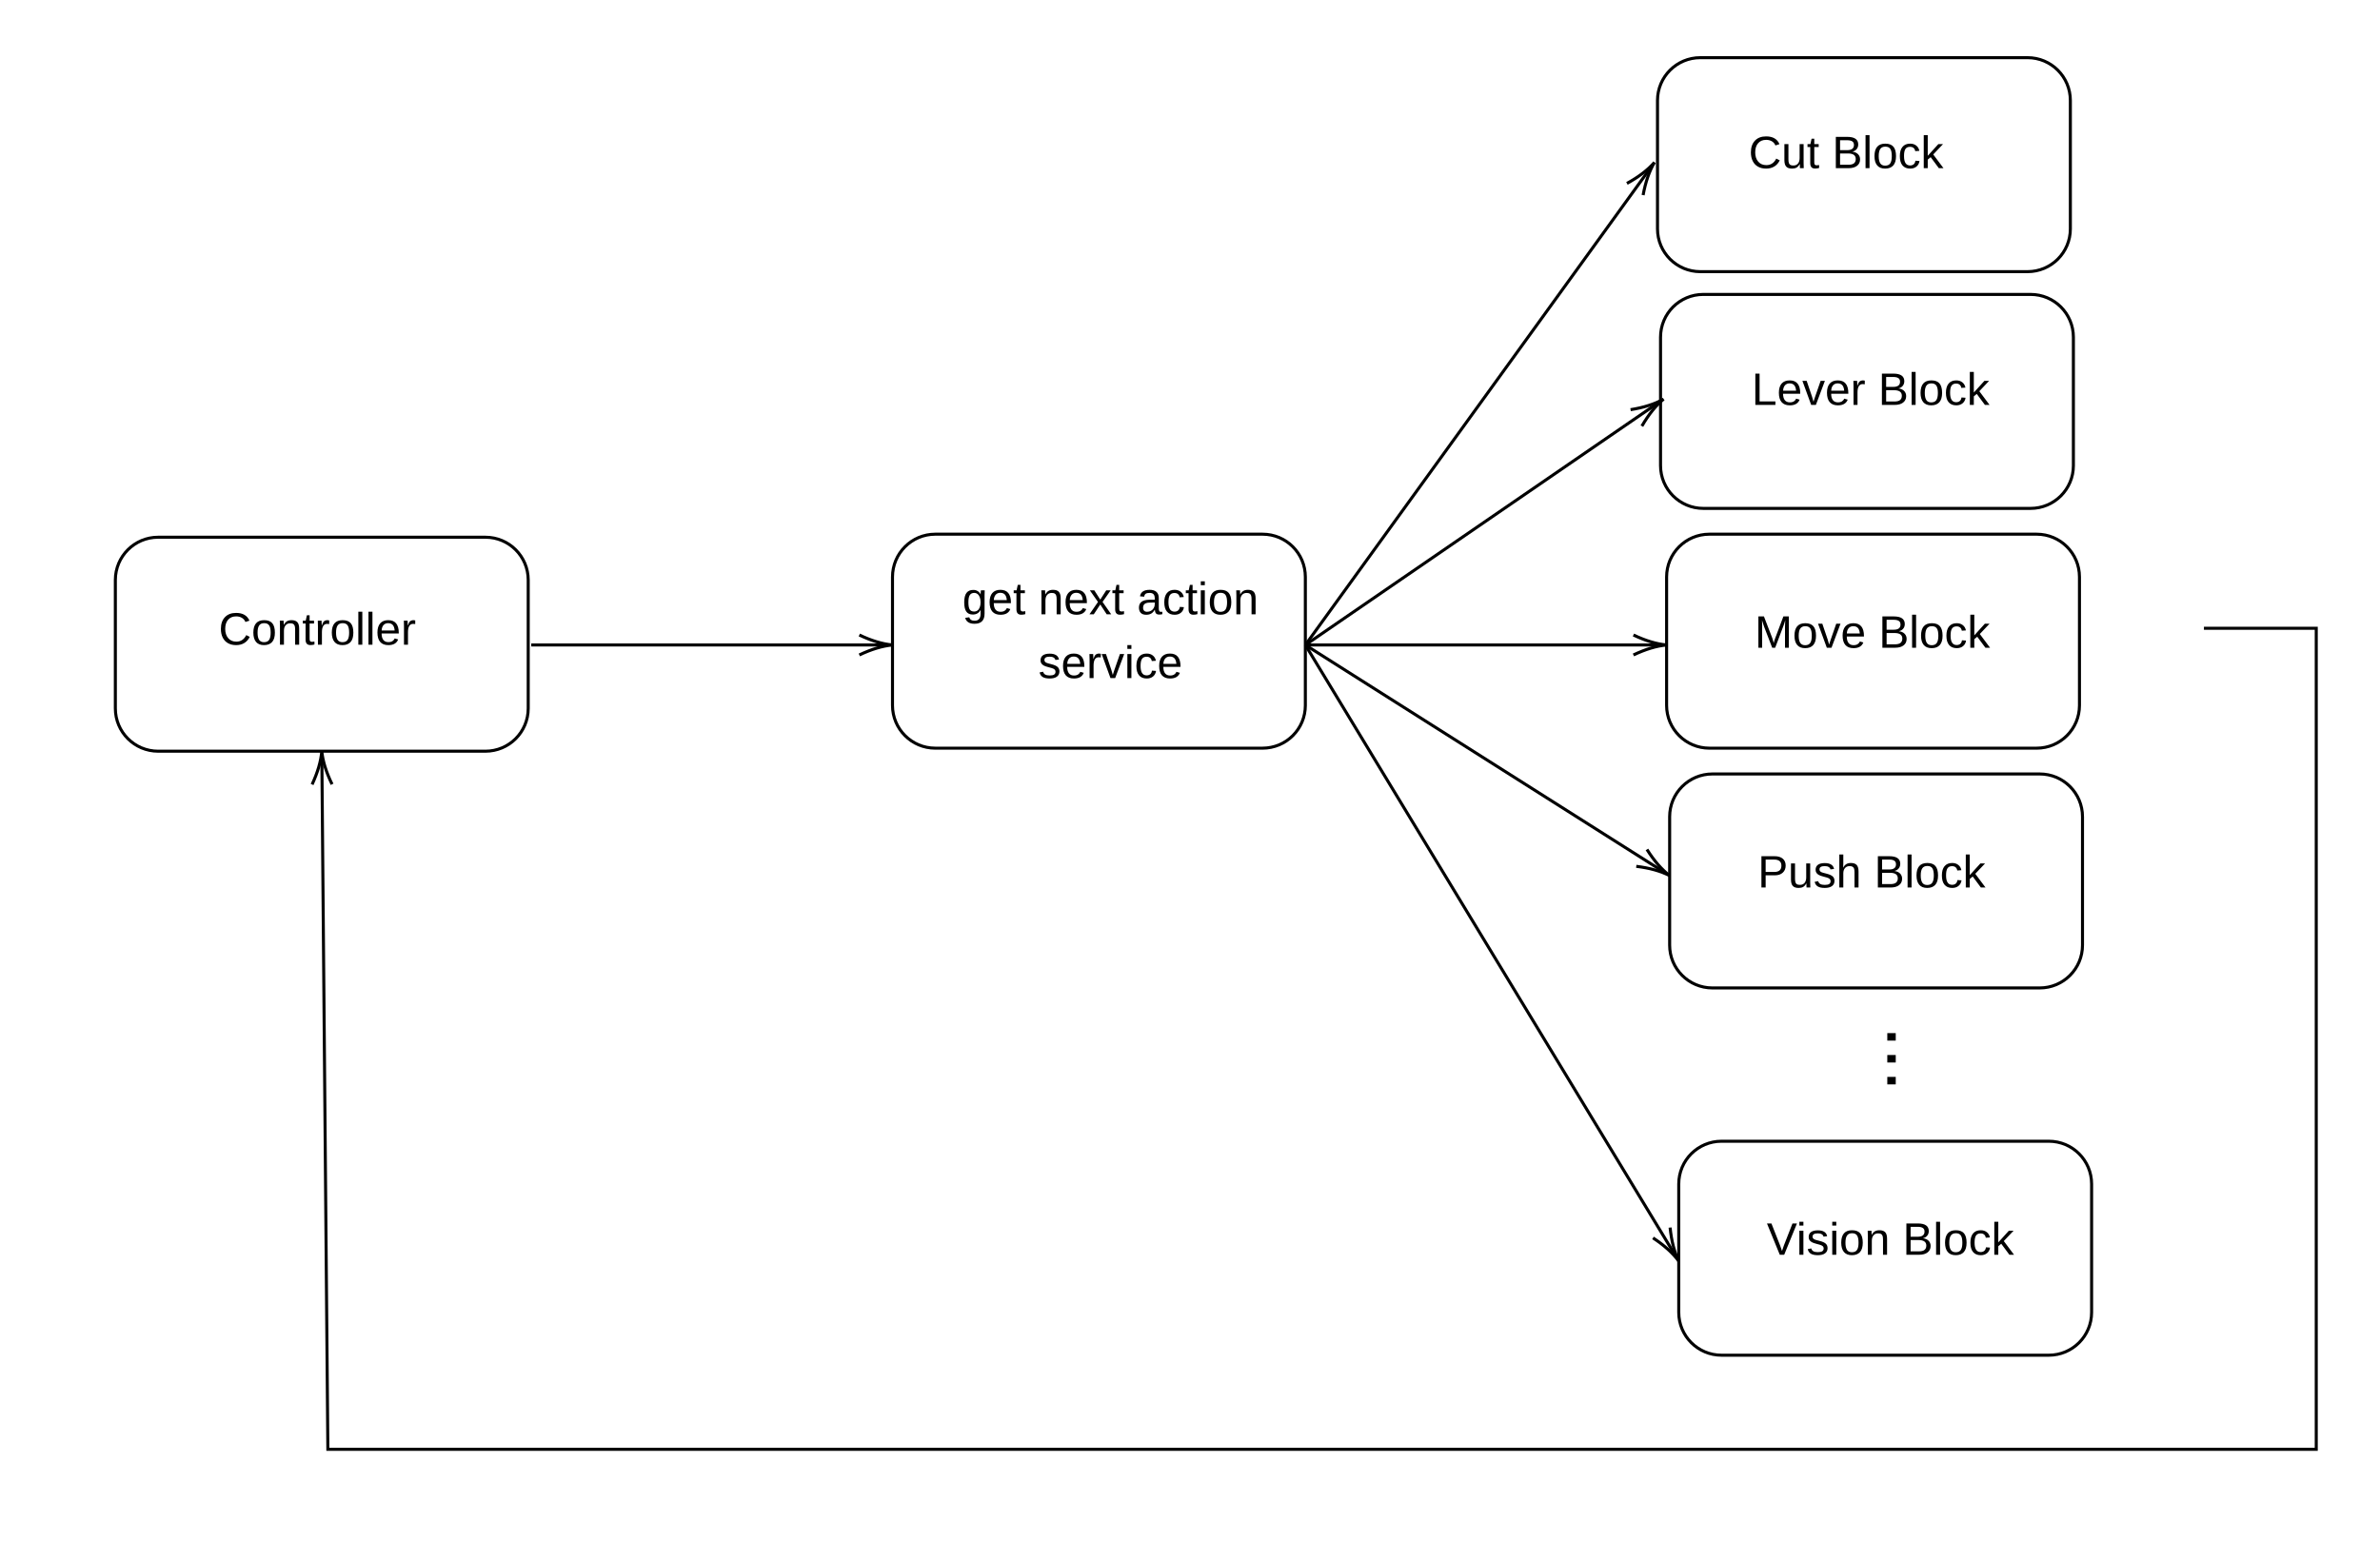
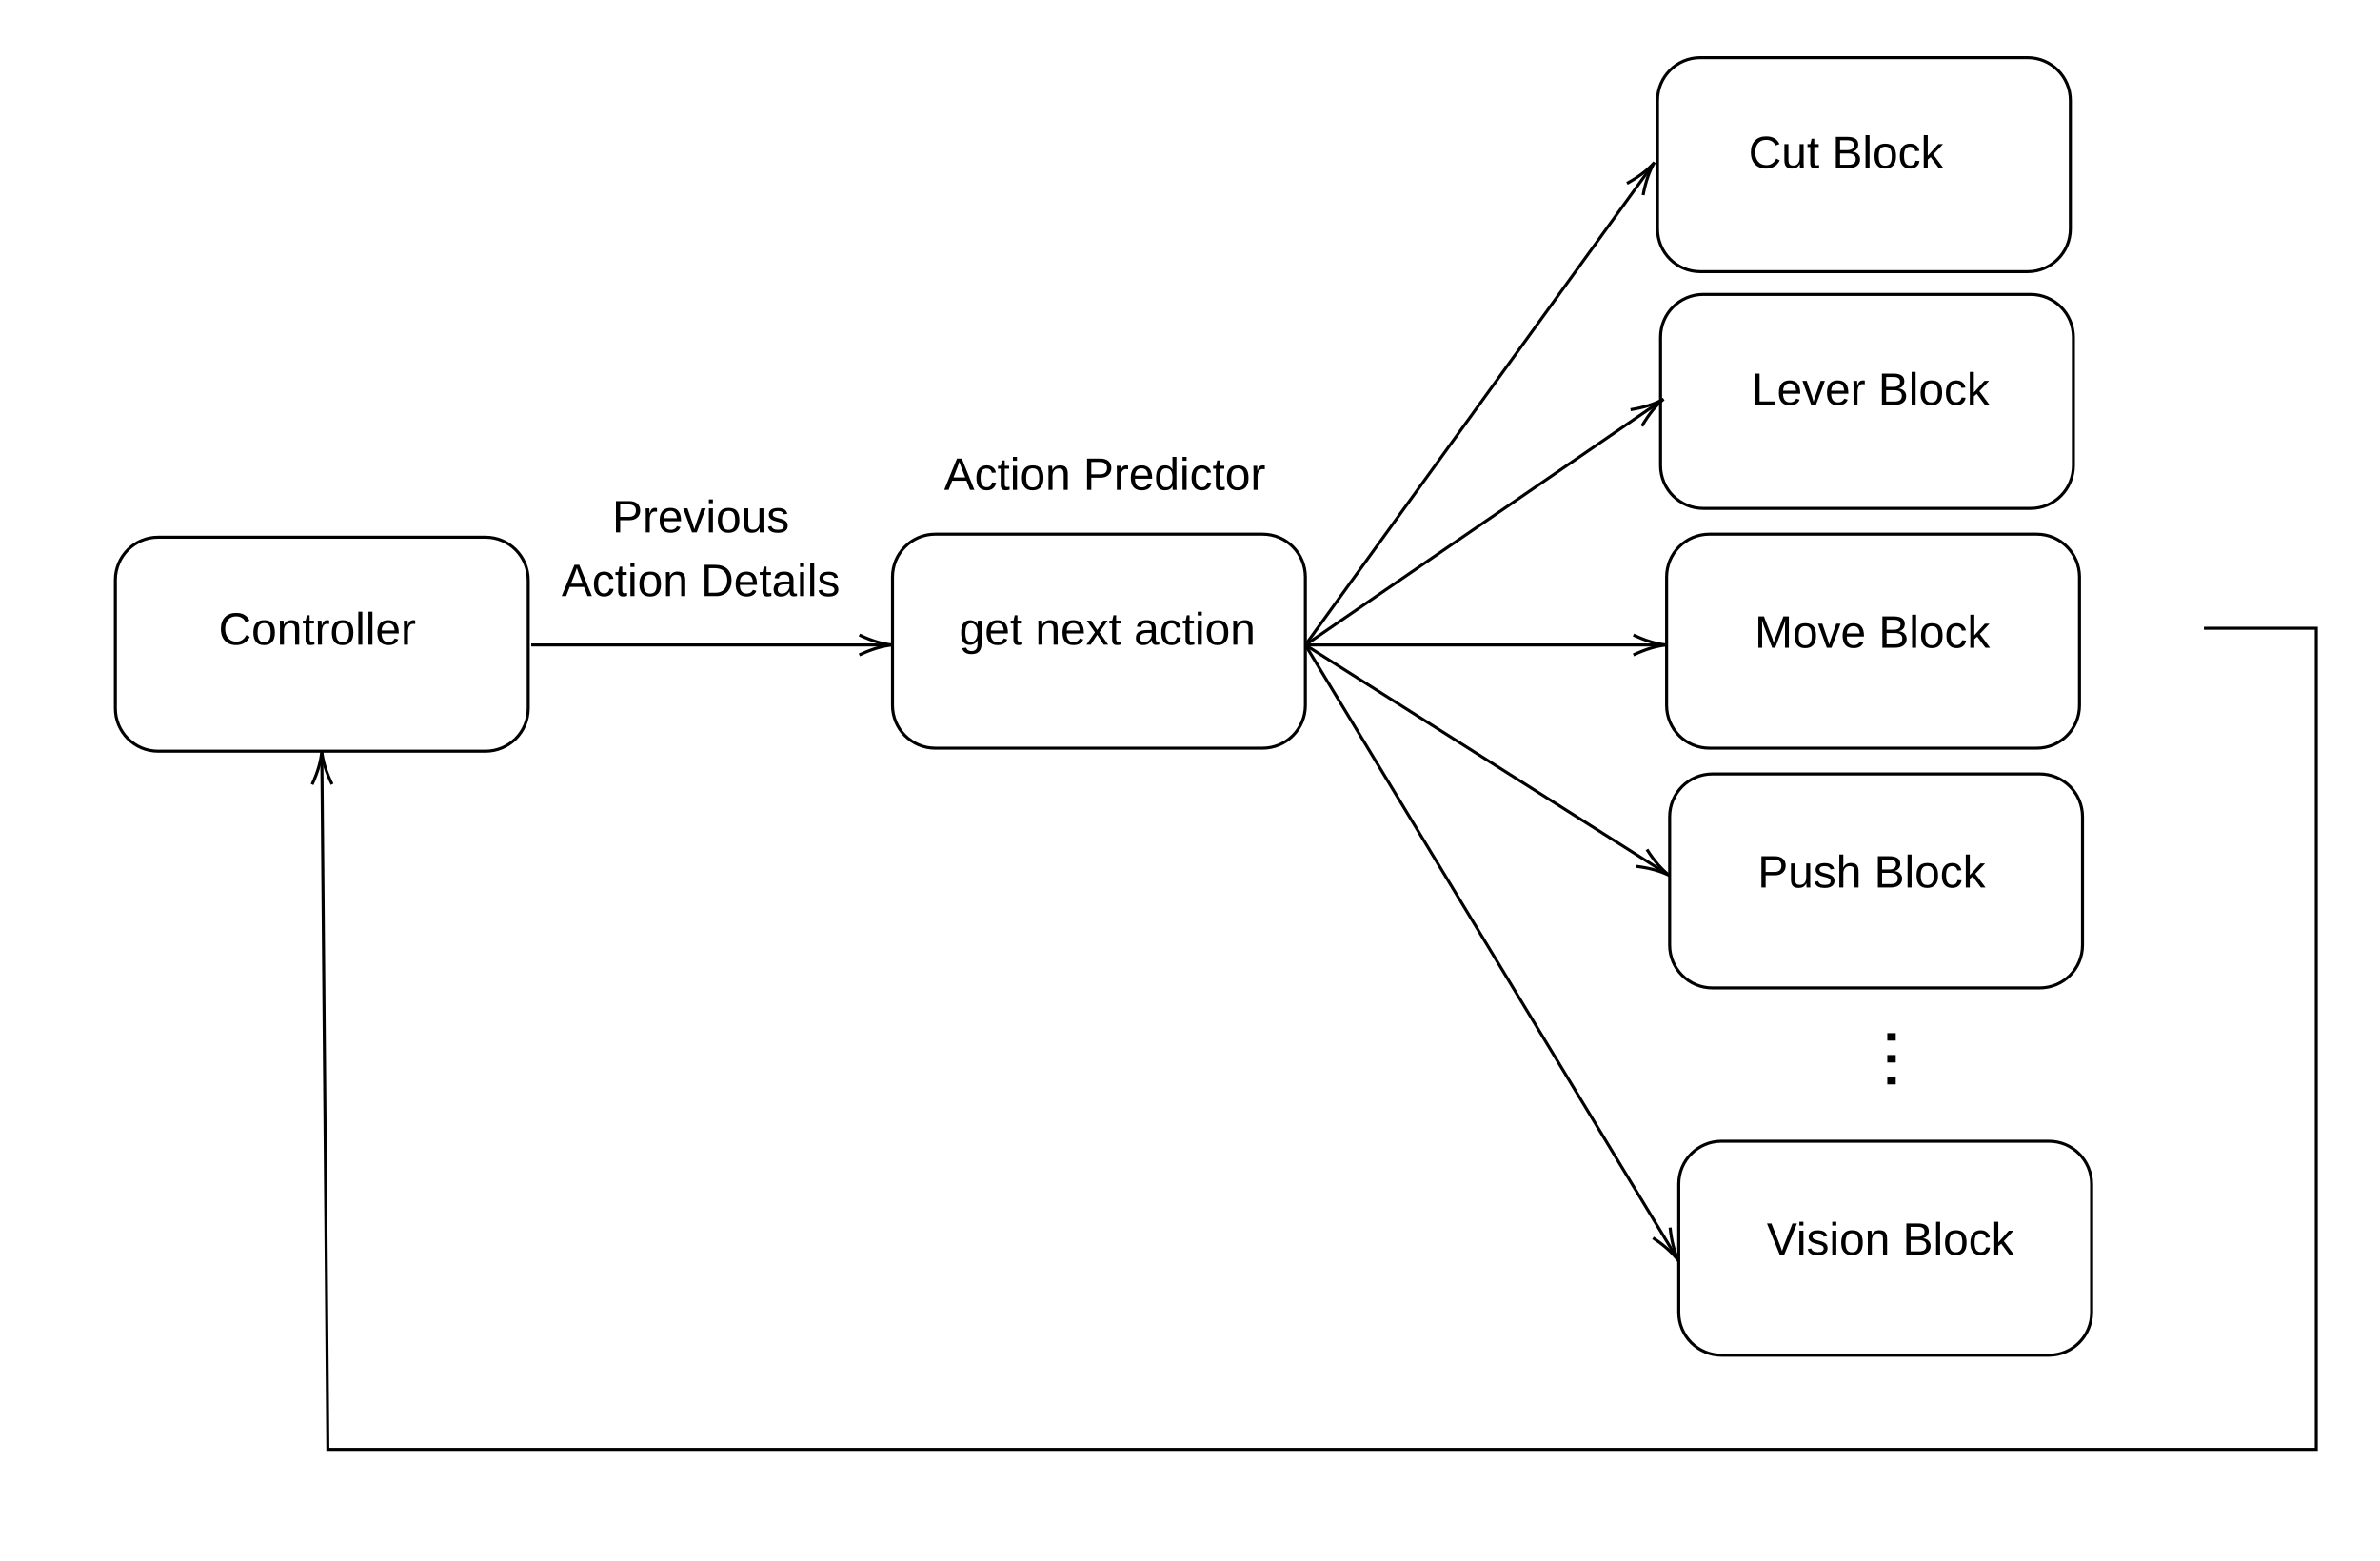
<svg xmlns="http://www.w3.org/2000/svg" x="0" y="0" width="784" height="514" style="         width:784px;         height:514px;         background: #FFF;         fill: none; ">
  <svg class="role-diagram-draw-area">
    <g class="shapes-region" style="stroke: black; fill: none;">
      <g class="composite-shape">
        <path class="real" d=" M38,191.1 C38,183.31 44.31,177 52.1,177 L159.9,177 C167.69,177 174,183.31 174,191.1 L174,233.4 C174,241.19 167.69,247.5 159.9,247.5 L52.1,247.5 C44.31,247.5 38,241.19 38,233.4 Z" style="stroke-width: 1px; stroke: rgb(0, 0, 0); fill: none; fill-opacity: 1;" />
      </g>
      <g class="arrow-line">
        <path class="connection real" stroke-dasharray="" d="  M175,212.5 L292,212.5" style="stroke: rgb(0, 0, 0); stroke-width: 1px; fill: none; fill-opacity: 1;" />
        <g stroke="#000" transform="matrix(-1,1.2246467991473532e-16,-1.2246467991473532e-16,-1,294,212.5)" style="stroke: rgb(0, 0, 0); stroke-width: 1px;">
          <path d=" M10.93,-3.29 Q4.96,-0.45 0,0 Q4.96,0.45 10.93,3.29" />
        </g>
      </g>
      <g class="composite-shape">
        <path class="real" d=" M294,190.1 C294,182.31 300.31,176 308.1,176 L415.9,176 C423.69,176 430,182.31 430,190.1 L430,232.4 C430,240.19 423.69,246.5 415.9,246.5 L308.1,246.5 C300.31,246.5 294,240.19 294,232.4 Z" style="stroke-width: 1px; stroke: rgb(0, 0, 0); fill: none; fill-opacity: 1;" />
      </g>
      <g class="arrow-line">
        <path class="connection real" stroke-dasharray="" d="  M430,212.5 L547,212.5" style="stroke: rgb(0, 0, 0); stroke-width: 1px; fill: none; fill-opacity: 1;" />
        <g stroke="#000" transform="matrix(-1,1.2246467991473532e-16,-1.2246467991473532e-16,-1,549,212.5)" style="stroke: rgb(0, 0, 0); stroke-width: 1px;">
          <path d=" M10.93,-3.29 Q4.96,-0.45 0,0 Q4.96,0.45 10.93,3.29" />
        </g>
      </g>
      <g class="composite-shape">
        <path class="real" d=" M549,190.1 C549,182.31 555.31,176 563.1,176 L670.9,176 C678.69,176 685,182.31 685,190.1 L685,232.4 C685,240.19 678.69,246.5 670.9,246.5 L563.1,246.5 C555.31,246.5 549,240.19 549,232.4 Z" style="stroke-width: 1px; stroke: rgb(0, 0, 0); fill: none; fill-opacity: 1;" />
      </g>
      <g class="composite-shape">
        <path class="real" d=" M546,33.1 C546,25.31 552.31,19 560.1,19 L667.9,19 C675.69,19 682,25.31 682,33.1 L682,75.4 C682,83.19 675.69,89.5 667.9,89.5 L560.1,89.5 C552.31,89.5 546,83.19 546,75.4 Z" style="stroke-width: 1px; stroke: rgb(0, 0, 0); fill: none; fill-opacity: 1;" />
      </g>
      <g class="composite-shape">
        <path class="real" d=" M547,111.1 C547,103.31 553.31,97 561.1,97 L668.9,97 C676.69,97 683,103.31 683,111.1 L683,153.4 C683,161.19 676.69,167.5 668.9,167.5 L561.1,167.5 C553.31,167.5 547,161.19 547,153.4 Z" style="stroke-width: 1px; stroke: rgb(0, 0, 0); fill: none; fill-opacity: 1;" />
      </g>
      <g class="composite-shape">
        <path class="real" d=" M550,269.1 C550,261.31 556.31,255 564.1,255 L671.9,255 C679.69,255 686,261.31 686,269.1 L686,311.4 C686,319.19 679.69,325.5 671.9,325.5 L564.1,325.5 C556.31,325.5 550,319.19 550,311.4 Z" style="stroke-width: 1px; stroke: rgb(0, 0, 0); fill: none; fill-opacity: 1;" />
      </g>
      <g class="composite-shape">
        <path class="real" d=" M553,390.1 C553,382.31 559.31,376 567.1,376 L674.9,376 C682.69,376 689,382.31 689,390.1 L689,432.4 C689,440.19 682.69,446.5 674.9,446.5 L567.1,446.5 C559.31,446.5 553,440.19 553,432.4 Z" style="stroke-width: 1px; stroke: rgb(0, 0, 0); fill: none; fill-opacity: 1;" />
      </g>
      <g class="arrow-line">
        <path class="connection real" stroke-dasharray="" d="  M430,212.5 L546.35,132.63" style="stroke: rgb(0, 0, 0); stroke-width: 1px; fill: none; fill-opacity: 1;" />
        <g stroke="#000" transform="matrix(-0.8244226,0.5659746,-0.5659746,-0.8244226,548,131.5)" style="stroke: rgb(0, 0, 0); stroke-width: 1px;">
          <path d=" M10.93,-3.29 Q4.96,-0.45 0,0 Q4.96,0.45 10.93,3.29" />
        </g>
      </g>
      <g class="arrow-line">
        <path class="connection real" stroke-dasharray="" d="  M430,212.5 L543.83,55.12" style="stroke: rgb(0, 0, 0); stroke-width: 1px; fill: none; fill-opacity: 1;" />
        <g stroke="#000" transform="matrix(-0.5860896,0.8102463,-0.8102463,-0.5860896,545,53.5)" style="stroke: rgb(0, 0, 0); stroke-width: 1px;">
          <path d=" M10.93,-3.29 Q4.96,-0.45 0,0 Q4.96,0.45 10.93,3.29" />
        </g>
      </g>
      <g class="arrow-line">
        <path class="connection real" stroke-dasharray="" d="  M430,212.5 L548.31,287.43" style="stroke: rgb(0, 0, 0); stroke-width: 1px; fill: none; fill-opacity: 1;" />
        <g stroke="#000" transform="matrix(-0.8447952,-0.5350898,0.5350898,-0.8447952,550,288.5)" style="stroke: rgb(0, 0, 0); stroke-width: 1px;">
          <path d=" M10.93,-3.29 Q4.96,-0.45 0,0 Q4.96,0.45 10.93,3.29" />
        </g>
      </g>
      <g class="arrow-line">
        <path class="connection real" stroke-dasharray="" d="  M430,212.5 L551.96,413.79" style="stroke: rgb(0, 0, 0); stroke-width: 1px; fill: none; fill-opacity: 1;" />
        <g stroke="#000" transform="matrix(-0.5181763,-0.8552738,0.8552738,-0.5181763,553,415.5)" style="stroke: rgb(0, 0, 0); stroke-width: 1px;">
          <path d=" M10.93,-3.29 Q4.96,-0.45 0,0 Q4.96,0.45 10.93,3.29" />
        </g>
      </g>
      <g class="arrow-line">
        <path class="connection real" stroke-dasharray="" d="  M726,207 L763,207 L763,477.5 L108,477.5 L106.02,249.5" style="stroke: rgb(0, 0, 0); stroke-width: 1px; fill: none; fill-opacity: 1;" />
        <g stroke="#000" transform="matrix(0.008726535,0.9999619,-0.9999619,0.008726535,106,247.5)" style="stroke: rgb(0, 0, 0); stroke-width: 1px;">
          <path d=" M10.93,-3.29 Q4.96,-0.45 0,0 Q4.96,0.45 10.93,3.29" />
        </g>
      </g>
      <g />
    </g>
    <g />
    <g />
    <g />
  </svg>
  <svg width="782" height="512" style="width:782px;height:512px;font-family:Asana-Math, Asana;background:#FFF;">
    <g>
      <g>
        <g>
          <text x="72" y="202.5" style="white-space:pre;stroke:none;fill:rgb(0,0,0);fill-opacity:1;font-size:15px;font-family:Arial, Helvetica, sans-serif;font-weight:400;font-style:normal;dominant-baseline:text-before-edge;text-decoration:rgb(0, 0, 0);">Controller</text>
        </g>
      </g>
    </g>
    <g>
      <g>
        <g>
-           <text x="317" y="192.5" style="white-space:pre;stroke:none;fill:rgb(0,0,0);fill-opacity:1;font-size:15px;font-family:Arial, Helvetica, sans-serif;font-weight:400;font-style:normal;dominant-baseline:text-before-edge;text-decoration:rgb(0, 0, 0);">get next action</text>
-         </g>
-       </g>
-       <g>
-         <g>
-           <text x="342.033" y="213.5" style="white-space:pre;stroke:none;fill:rgb(0,0,0);fill-opacity:1;font-size:15px;font-family:Arial, Helvetica, sans-serif;font-weight:400;font-style:normal;dominant-baseline:text-before-edge;text-decoration:rgb(0, 0, 0);">service</text>
+           <text x="316" y="202.5" style="white-space:pre;stroke:none;fill:rgb(0,0,0);fill-opacity:1;font-size:15px;font-family:Arial, Helvetica, sans-serif;font-weight:400;font-style:normal;dominant-baseline:text-before-edge;text-decoration:rgb(0, 0, 0);">get next action</text>
        </g>
      </g>
    </g>
    <g>
      <g>
        <g>
          <text x="578" y="203.5" style="white-space:pre;stroke:none;fill:rgb(0,0,0);fill-opacity:1;font-size:15px;font-family:Arial, Helvetica, sans-serif;font-weight:400;font-style:normal;dominant-baseline:text-before-edge;text-decoration:rgb(0, 0, 0);">Move Block</text>
        </g>
      </g>
    </g>
    <g>
      <g>
        <g>
          <text x="576" y="45.5" style="white-space:pre;stroke:none;fill:rgb(0,0,0);fill-opacity:1;font-size:15px;font-family:Arial, Helvetica, sans-serif;font-weight:400;font-style:normal;dominant-baseline:text-before-edge;text-decoration:rgb(0, 0, 0);">Cut Block</text>
        </g>
      </g>
    </g>
    <g>
      <g>
        <g>
          <text x="577" y="123.5" style="white-space:pre;stroke:none;fill:rgb(0,0,0);fill-opacity:1;font-size:15px;font-family:Arial, Helvetica, sans-serif;font-weight:400;font-style:normal;dominant-baseline:text-before-edge;text-decoration:rgb(0, 0, 0);">Lever Block</text>
        </g>
      </g>
    </g>
    <g>
      <g>
        <g>
          <text x="579" y="282.5" style="white-space:pre;stroke:none;fill:rgb(0,0,0);fill-opacity:1;font-size:15px;font-family:Arial, Helvetica, sans-serif;font-weight:400;font-style:normal;dominant-baseline:text-before-edge;text-decoration:rgb(0, 0, 0);">Push Block</text>
        </g>
      </g>
    </g>
    <g transform="matrix(6.123233995736766e-17,1,-1,6.123233995736766e-17,972.675,-275.0083)">
      <g>
        <g>
          <text x="613.017" y="333.833" style="white-space:pre;stroke:none;fill:rgb(0,0,0);fill-opacity:1;font-size:25.95px;font-family:Arial, Helvetica, sans-serif;font-weight:400;font-style:normal;dominant-baseline:text-before-edge;text-decoration:rgb(0, 0, 0);">...</text>
        </g>
      </g>
    </g>
    <g>
      <g>
        <g>
          <text x="582" y="403.5" style="white-space:pre;stroke:none;fill:rgb(0,0,0);fill-opacity:1;font-size:15px;font-family:Arial, Helvetica, sans-serif;font-weight:400;font-style:normal;dominant-baseline:text-before-edge;text-decoration:rgb(0, 0, 0);">Vision Block</text>
        </g>
      </g>
    </g>
+     <g>
+       <g>
+         <g>
+           <text x="311" y="151.5" style="white-space:pre;stroke:none;fill:rgb(0,0,0);fill-opacity:1;font-size:15px;font-family:Arial, Helvetica, sans-serif;font-weight:400;font-style:normal;dominant-baseline:text-before-edge;text-decoration:rgb(0, 0, 0);">Action Predictor</text>
+         </g>
+       </g>
+     </g>
+     <g>
+       <g>
+         <g>
+           <text x="201.667" y="165.5" style="white-space:pre;stroke:none;fill:rgb(0,0,0);fill-opacity:1;font-size:15px;font-family:Arial, Helvetica, sans-serif;font-weight:400;font-style:normal;dominant-baseline:text-before-edge;text-decoration:rgb(0, 0, 0);">Previous</text>
+         </g>
+       </g>
+       <g>
+         <g>
+           <text x="185" y="186.5" style="white-space:pre;stroke:none;fill:rgb(0,0,0);fill-opacity:1;font-size:15px;font-family:Arial, Helvetica, sans-serif;font-weight:400;font-style:normal;dominant-baseline:text-before-edge;text-decoration:rgb(0, 0, 0);">Action Details</text>
+         </g>
+       </g>
+     </g>
  </svg>
</svg>
